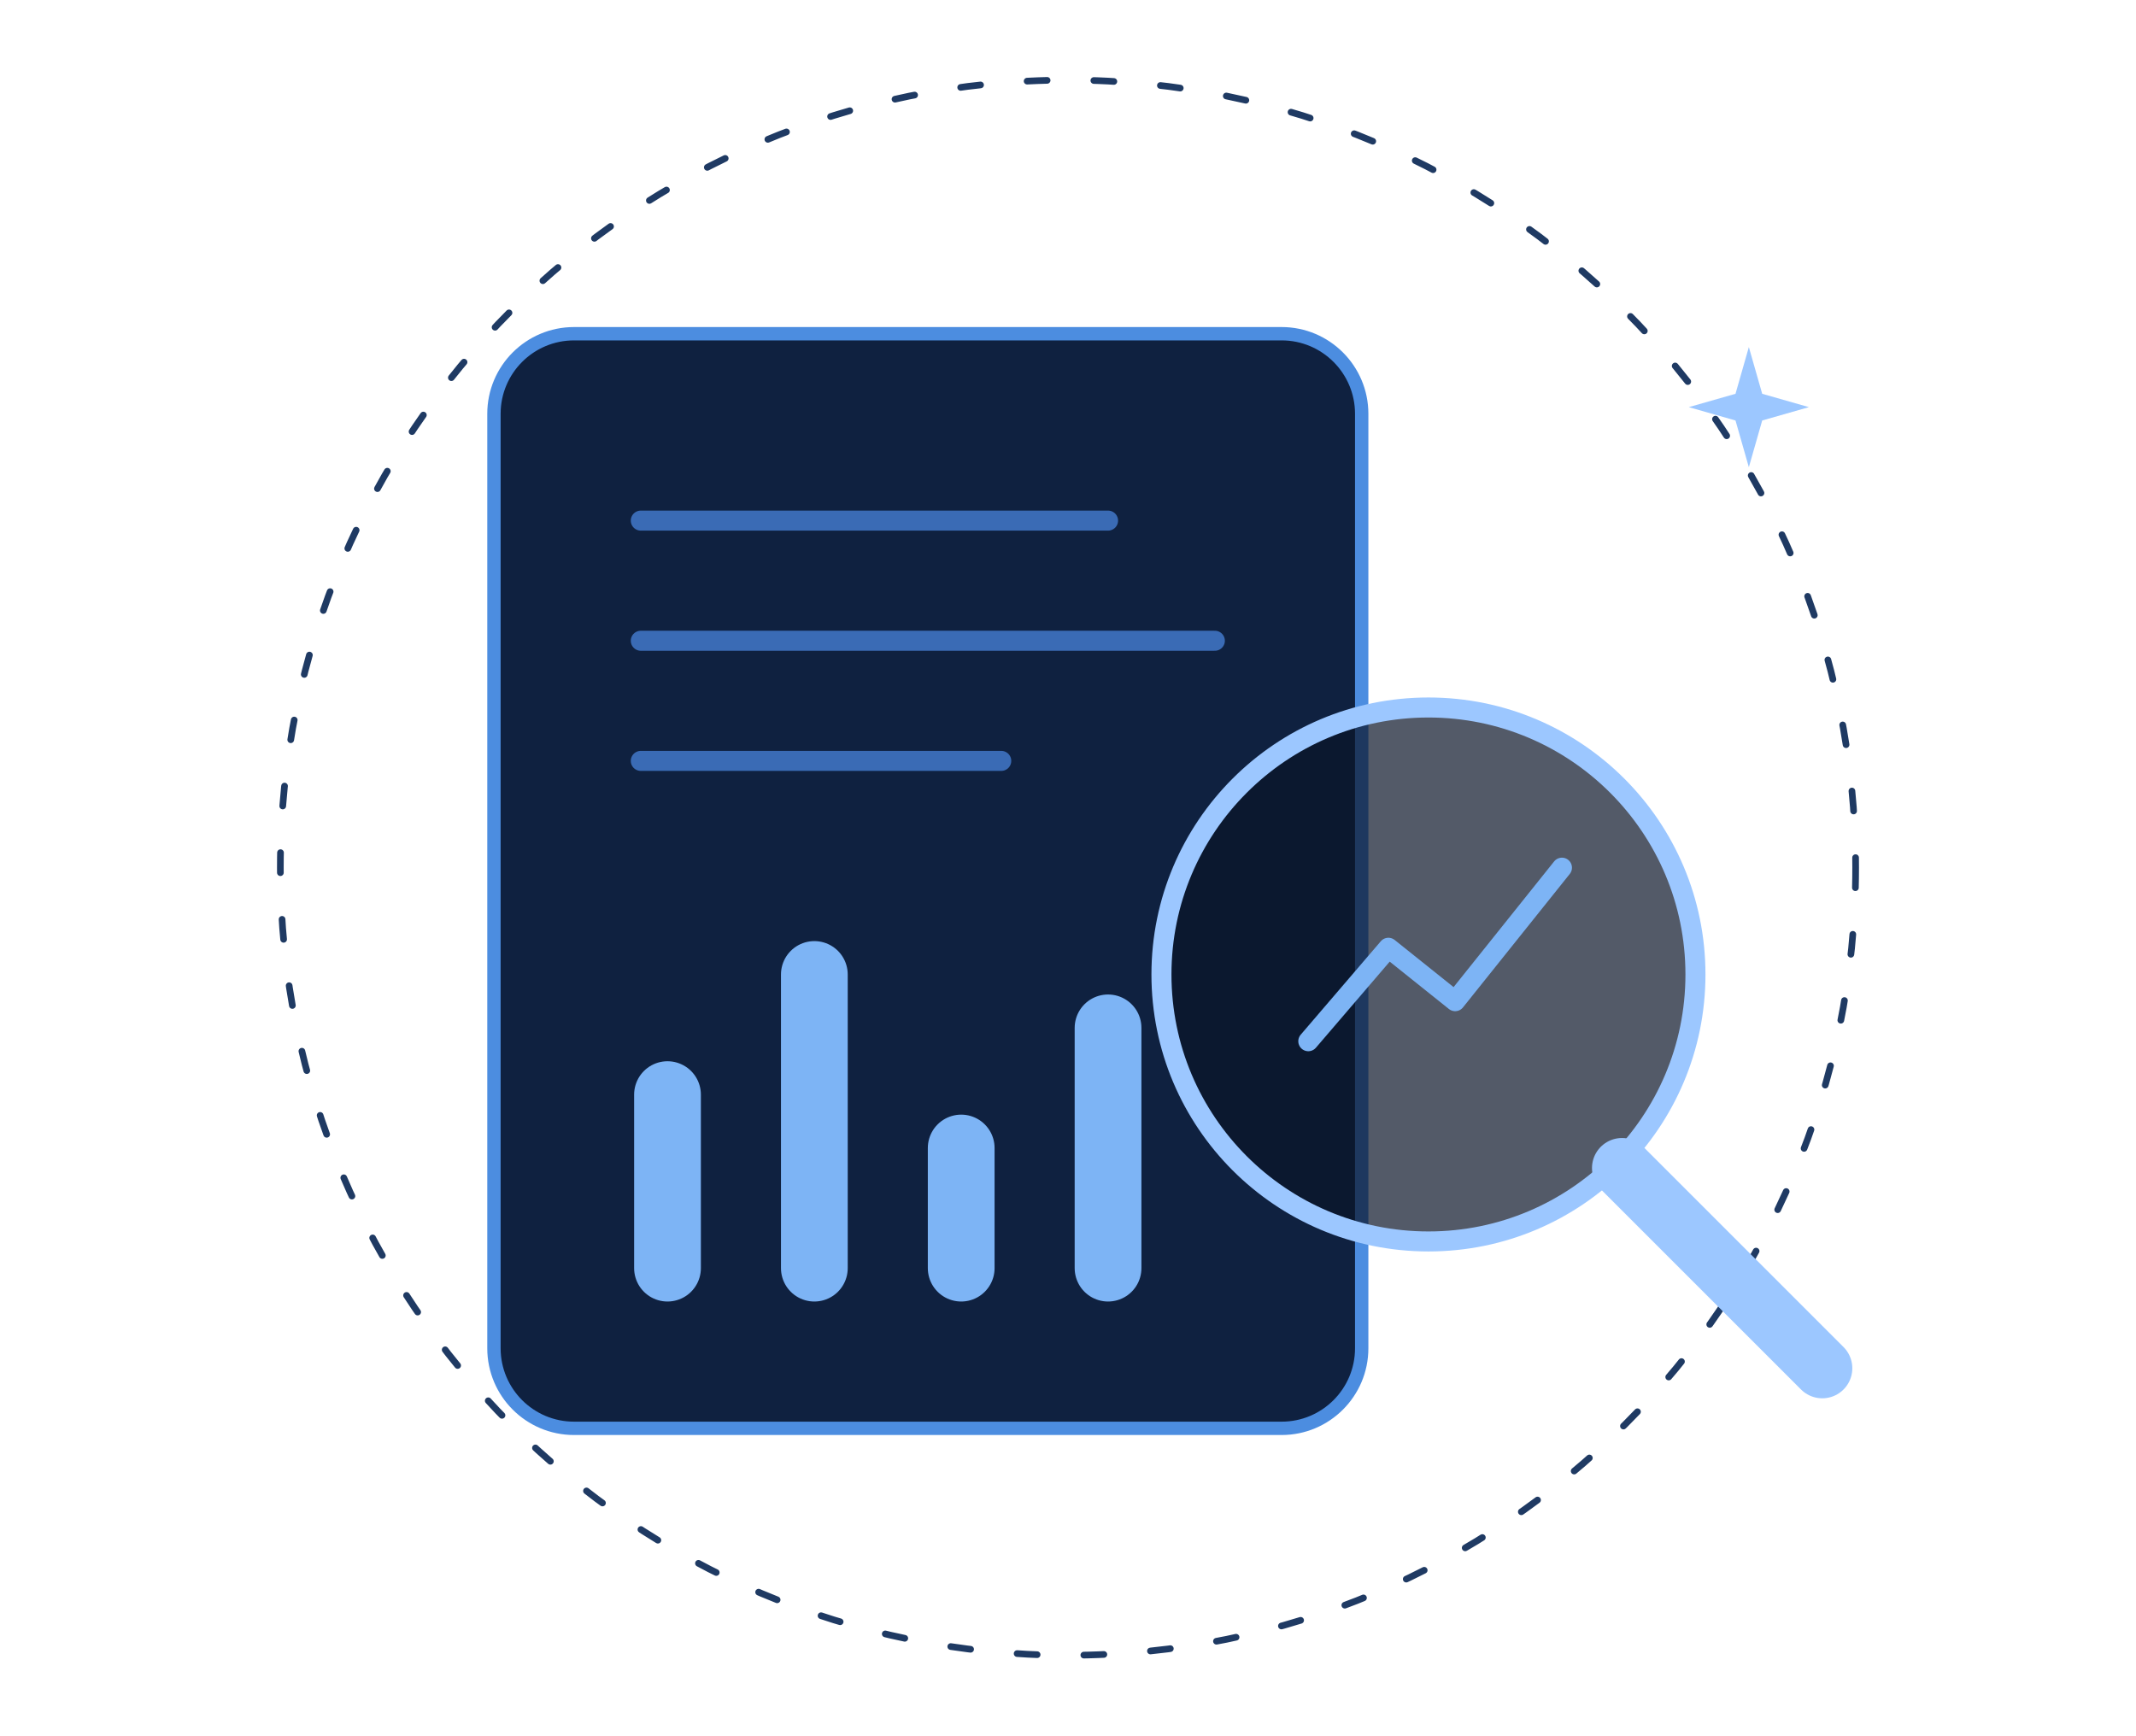
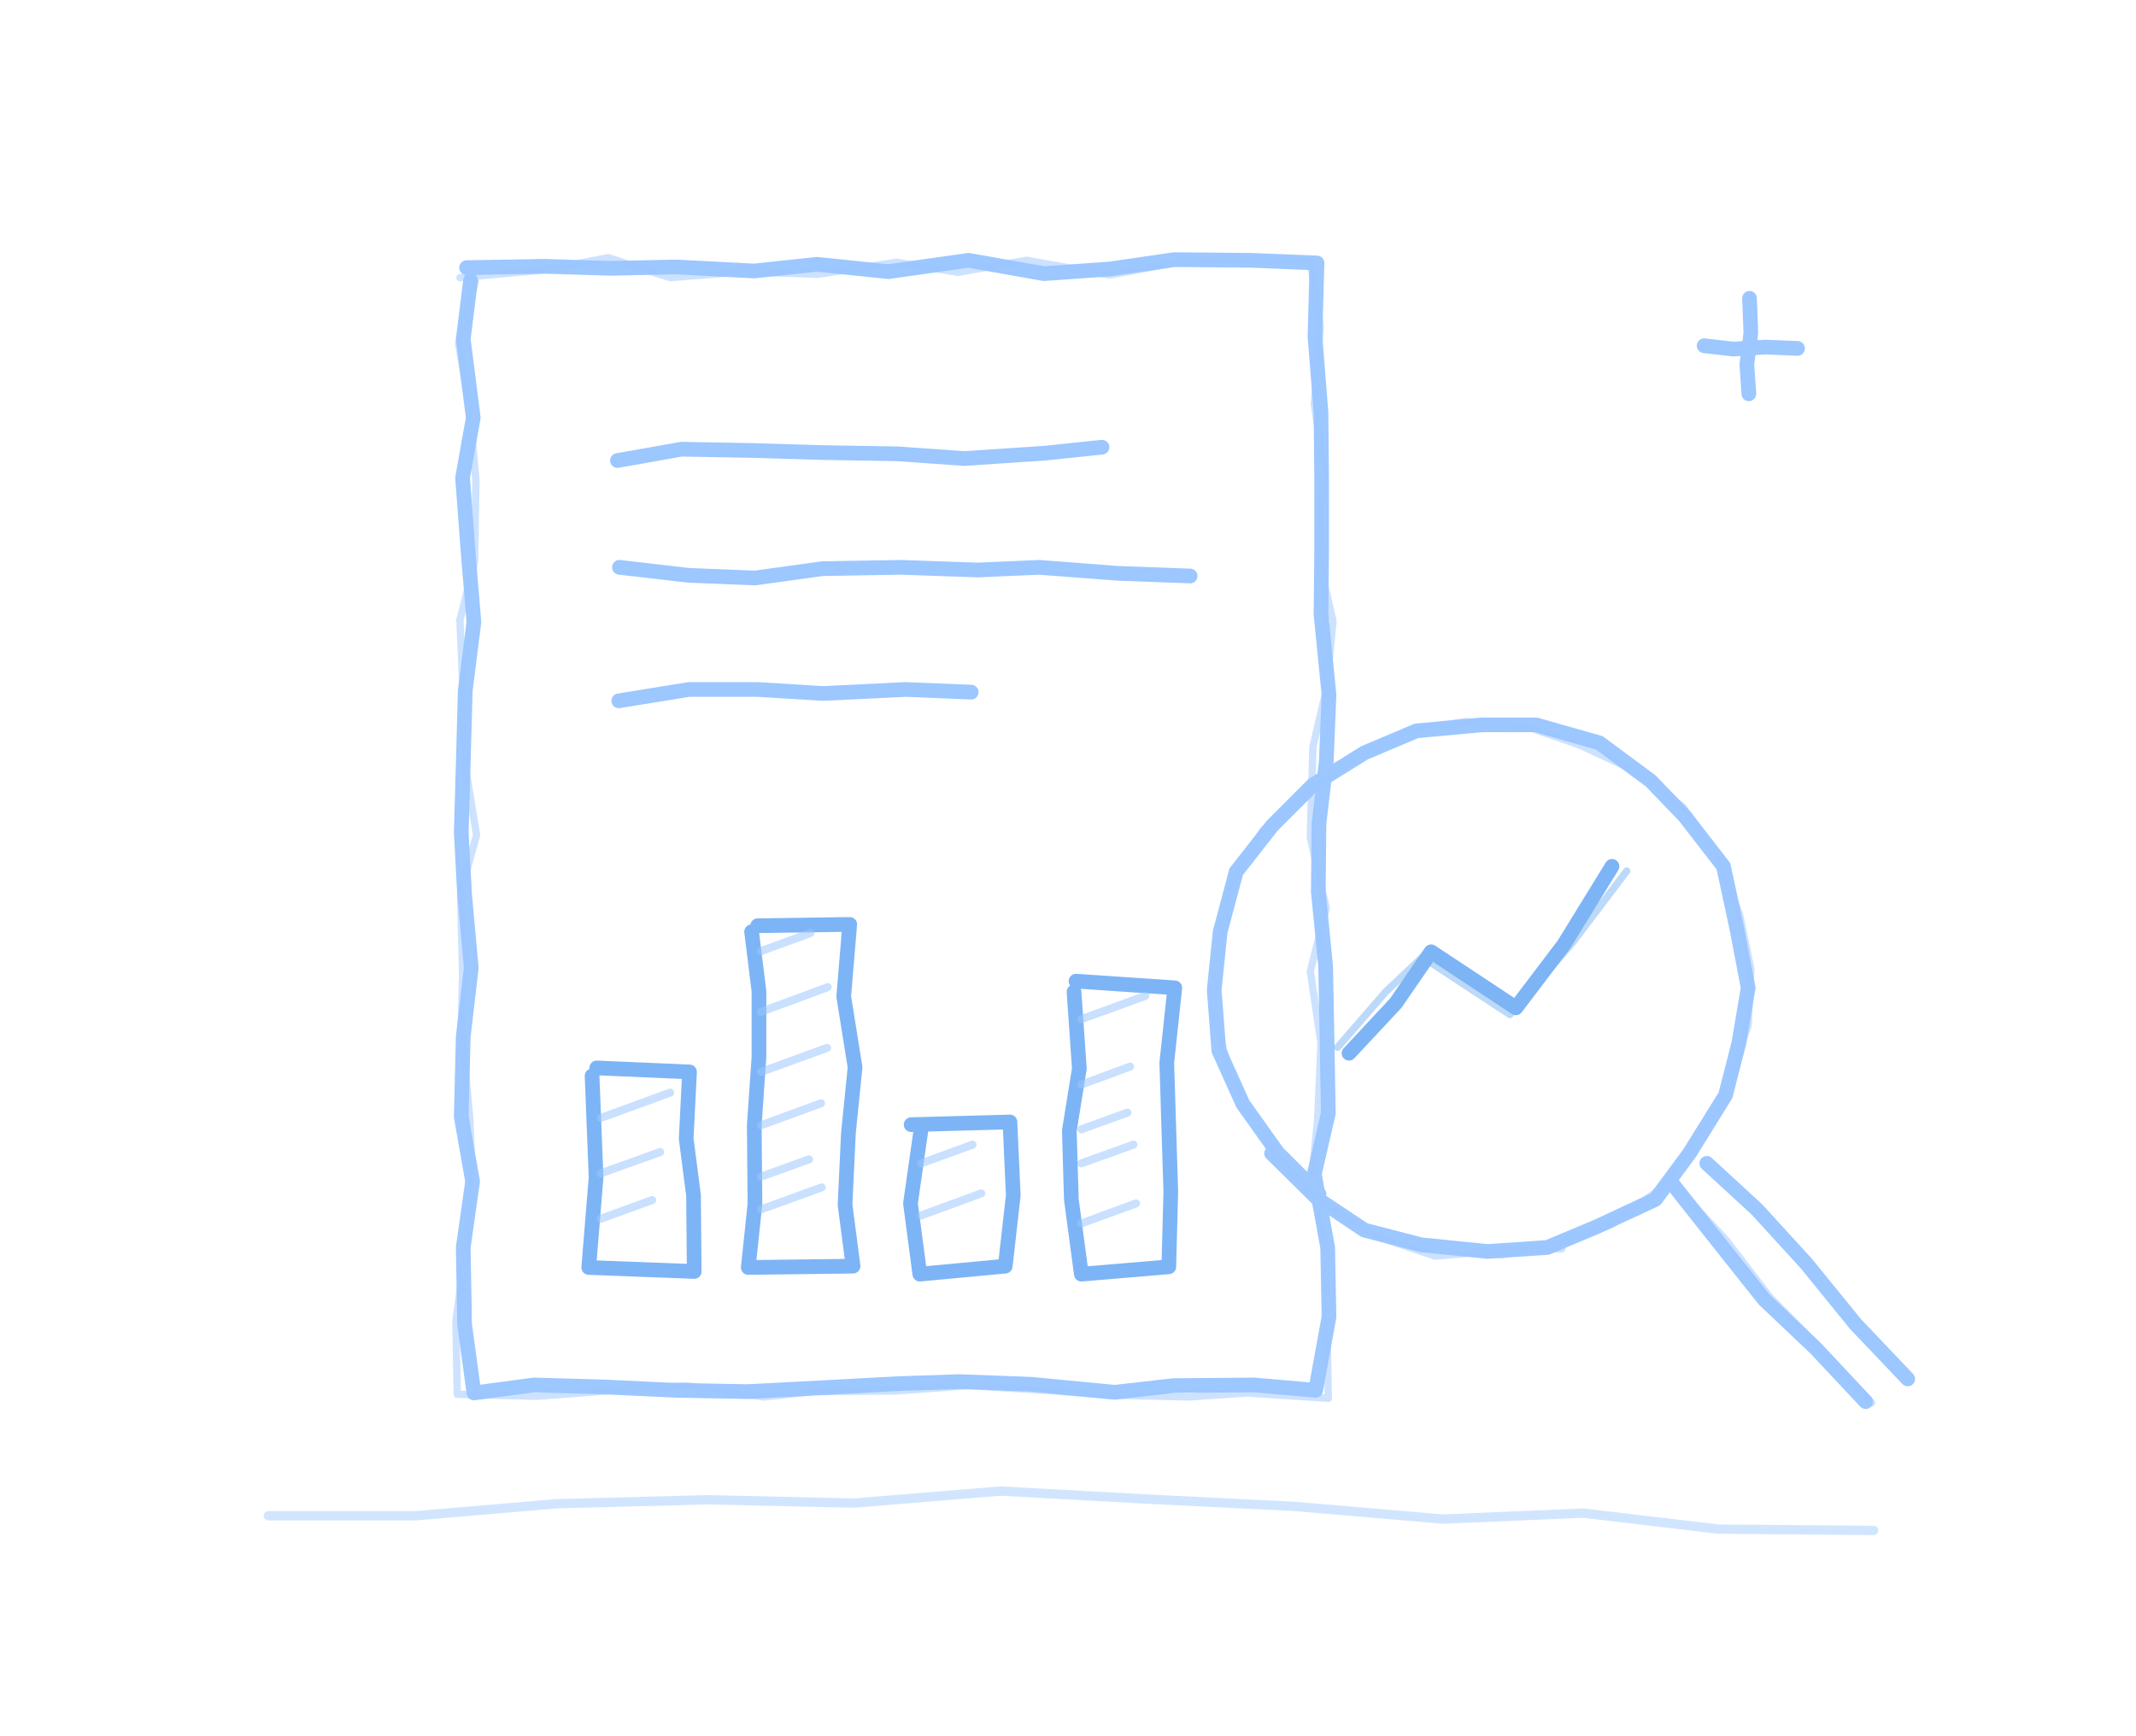
<svg xmlns="http://www.w3.org/2000/svg" viewBox="0 0 320 260" fill="none" stroke-linecap="round" stroke-linejoin="round">
-   <circle cx="160" cy="130" r="118" stroke="#1F3A63" stroke-dasharray="3 7" />
-   <rect x="74" y="50" width="130" height="164" rx="12" fill="#0F2140" stroke="#4C8DE0" stroke-width="2" />
-   <path d="M96 78h70M96 96h86M96 114h54" stroke="#3A6BB5" stroke-width="3" />
-   <path d="M100 190v-26M122 190v-44M144 190v-18M166 190v-36" stroke="#7DB4F5" stroke-width="10" />
-   <circle cx="214" cy="146" r="40" fill="#0A1528" fill-opacity=".7" stroke="#9CC7FF" stroke-width="3" />
-   <path d="M196 156l12-14 10 8 16-20" stroke="#7DB4F5" stroke-width="3" />
-   <path d="M243 175l30 30" stroke="#9CC7FF" stroke-width="9" />
-   <path d="M262 52l2 7 7 2-7 2-2 7-2-7-7-2 7-2z" fill="#9CC7FF" />
+   <style>
+     path { stroke: #9CC7FF; }
+     .a { stroke-width: 2.2; }
+     .b { stroke-width: 2.2; stroke: #7DB4F5; }
+     .f { stroke-width: 1.1; stroke-opacity: .5; }
+     .h { stroke-width: 1.2; stroke-opacity: .55; }
+     .g { stroke-width: 1.4; stroke-opacity: .45; }
+   </style>
+   <path class="a" d="M69.9 40.1 L81.6 39.9 L91.4 40.2 L101.3 40.0 L113.0 40.6 L122.4 39.6 L133.1 40.7 L145.1 39.0 L156.4 41.0 L166.3 40.3 L175.9 38.9 L187.4 39.0 L197.3 39.4 L197.0 50.4 L197.9 61.8 L198.0 71.8 L198.0 82.4 L197.9 92.0 L199.1 104.1 L198.7 114.0 L197.6 123.4 L197.5 133.6 L198.6 144.8 L198.8 155.3 L199.0 166.8 L196.9 175.9 L198.9 186.9 L199.1 197.3 L197.1 208.3 L187.9 207.5 L175.8 207.6 L167.0 208.6 L154.5 207.4 L143.8 207.0 L134.7 207.3 L123.5 207.9 L112.0 208.5 L101.2 208.3 L90.5 207.8 L80.0 207.5 L71.0 208.7 L69.6 198.4 L69.4 186.9 L70.8 177.0 L69.1 167.3 L69.4 155.3 L70.6 145.0 L69.6 134.0 L69.1 124.7 L69.4 114.3 L69.7 103.5 L71.0 93.2 L70.2 83.6 L69.3 71.6 L70.9 62.6 L69.4 50.8 L70.5 42.0" />
+   <path class="a f" d="M68.9 41.6 L82.0 40.4 L91.1 38.6 L100.4 41.6 L111.7 40.7 L122.5 41.1 L134.3 39.3 L143.5 40.8 L153.8 39.0 L166.2 41.2 L177.1 39.2 L188.8 39.0 L196.3 39.2 L197.8 49.0 L196.9 60.5 L198.3 70.2 L197.5 83.4 L199.7 93.1 L198.7 103.3 L196.7 111.9 L196.3 125.4 L198.7 136.1 L196.3 145.5 L197.9 156.3 L197.4 167.8 L196.5 176.7 L198.8 188.4 L198.8 198.2 L199.0 209.5 L186.8 208.7 L178.1 209.3 L165.7 209.0 L156.6 208.3 L145.1 207.6 L134.3 208.4 L121.9 208.5 L114.4 209.3 L102.8 207.6 L92.2 208.3 L80.5 209.2 L68.5 208.9 L68.3 197.9 L69.9 186.2 L70.7 176.7 L70.4 167.7 L69.1 154.1 L69.3 146.0 L69.0 133.8 L71.4 125.1 L69.8 115.4 L69.4 104.2 L68.9 92.9 L71.1 84.2 L71.3 71.9 L70.3 61.2 L68.7 51.4 L71.2 42.2" />
+   <path class="a" d="M92.5 69.0 L102.1 67.3 L113.0 67.5 L123.1 67.8 L134.6 68.0 L144.5 68.7 L156.5 67.9 L165.1 67.0" />
+   <path class="a" d="M92.8 85.0 L103.2 86.2 L113.1 86.6 L123.2 85.2 L134.9 85.0 L146.5 85.4 L155.7 85.0 L167.5 85.9 L178.3 86.3" />
+   <path class="a" d="M92.7 105.0 L103.2 103.3 L113.5 103.3 L123.3 103.9 L135.7 103.3 L145.5 103.7" />
+   <path class="b" d="M89.4 160.0 L103.3 160.6 L102.8 170.6 L103.9 179.1 L104.0 190.5 L88.2 189.9 L89.3 176.4 L88.7 161.2" />
+   <path class="h" d="M90.0 167.5 l10.4 -3.8" />
+   <path class="h" d="M90.0 175.8 l8.9 -3.2" />
+   <path class="h" d="M90.0 182.6 l7.7 -2.8" />
+   <path class="b" d="M113.5 138.7 L127.3 138.5 L126.4 149.3 L128.1 159.9 L127.1 169.8 L126.6 180.5 L127.8 189.7 L112.1 189.9 L113.1 180.4 L113.0 168.6 L113.7 158.4 L113.7 148.5 L112.6 139.6" />
+   <path class="h" d="M114.0 142.5 l7.4 -2.7" />
+   <path class="h" d="M114.0 151.6 l10.0 -3.7" />
+   <path class="h" d="M114.0 160.6 l9.9 -3.6" />
+   <path class="h" d="M114.0 168.6 l9.0 -3.3" />
+   <path class="h" d="M114.0 176.3 l7.2 -2.6" />
+   <path class="h" d="M114.0 181.2 l9.1 -3.3" />
+   <path class="b" d="M136.5 168.5 L151.3 168.1 L151.8 179.1 L150.6 189.7 L137.8 190.9 L136.4 180.3 L138.0 169.1" />
+   <path class="h" d="M138.0 174.3 l7.7 -2.8" />
+   <path class="h" d="M138.0 182.1 l9.0 -3.3" />
+   <path class="b" d="M161.2 147.0 L176.0 148.0 L174.8 159.2 L175.1 169.0 L175.4 178.5 L175.1 189.8 L162.0 190.9 L160.5 179.7 L160.2 169.4 L161.7 160.1 L160.9 148.6" />
+   <path class="h" d="M162.0 152.7 l9.6 -3.5" />
+   <path class="h" d="M162.0 162.5 l7.3 -2.7" />
+   <path class="h" d="M162.0 169.2 l6.9 -2.5" />
+   <path class="h" d="M162.0 174.3 l7.8 -2.8" />
+   <path class="h" d="M162.0 183.3 l8.2 -3.0" />
+   <path class="a" d="M197.6 178.9 L191.4 172.7 L186.2 165.4 L182.6 157.4 L181.9 148.3 L182.8 139.6 L185.2 130.6 L190.6 123.7 L196.7 117.6 L204.4 112.8 L212.2 109.5 L222.0 108.6 L230.1 108.6 L239.6 111.3 L247.3 117.0 L252.4 122.3 L258.2 129.8 L260.2 139.1 L261.9 148.0 L260.5 156.3 L258.5 164.1 L253.1 172.8 L248.0 179.7 L239.2 183.8 L231.8 186.9 L222.8 187.5 L212.9 186.5 L204.4 184.3 L197.5 179.7 L190.5 172.8" />
+   <path class="a f" d="M234.0 187.1 L225.3 187.3 L215.0 188.2 L207.0 185.5 L198.9 180.8 L192.5 174.8 L187.3 166.9 L184.0 160.0 L181.6 150.6 L182.9 141.5 L184.4 132.5 L189.2 124.4 L195.7 118.9 L202.6 113.8 L210.8 109.5 L219.5 108.1 L229.1 109.0 L236.6 111.6 L245.2 115.6 L252.1 120.9 L257.5 128.9 L260.6 137.0 L262.3 145.2 L261.9 153.6 L258.8 162.9 L254.1 170.6 L249.2 177.8 L241.3 183.5 L233.7 186.1 L224.9 188.0" />
+   <path class="b" d="M202.1 157.8 L209.1 150.3 L214.4 142.6 L227.1 151.0 L234.3 141.5 L241.5 129.8" />
+   <path class="b f" d="M200.4 156.9 L207.6 148.6 L213.1 143.4 L226.2 152.0 L235.6 141.2 L243.7 130.5" />
+   <path class="a" d="M250.5 177.3 L257.7 186.4 L264.3 194.7 L272.0 202.0 L279.5 210.0" />
+   <path class="a f" d="M250.3 176.9 L258.6 185.8 L265.1 194.3 L272.2 201.5 L280.4 210.2" />
+   <path class="a" d="M255.7 174.3 L263.2 181.2 L270.6 189.3 L278.0 198.4 L285.8 206.6" />
+   <path class="a" d="M262.1 44.7 L262.3 49.9 L261.7 54.6 L262.0 59.0" />
+   <path class="a" d="M255.3 51.8 L259.7 52.3 L264.5 52.0 L269.3 52.2" />
+   <path class="g" d="M40.2 227.1 L62.3 227.1 L83.3 225.3 L106.1 224.7 L127.9 225.2 L149.9 223.4 L171.9 224.6 L194.0 225.7 L216.2 227.6 L237.2 226.7 L257.4 229.1 L280.7 229.3" />
</svg>
